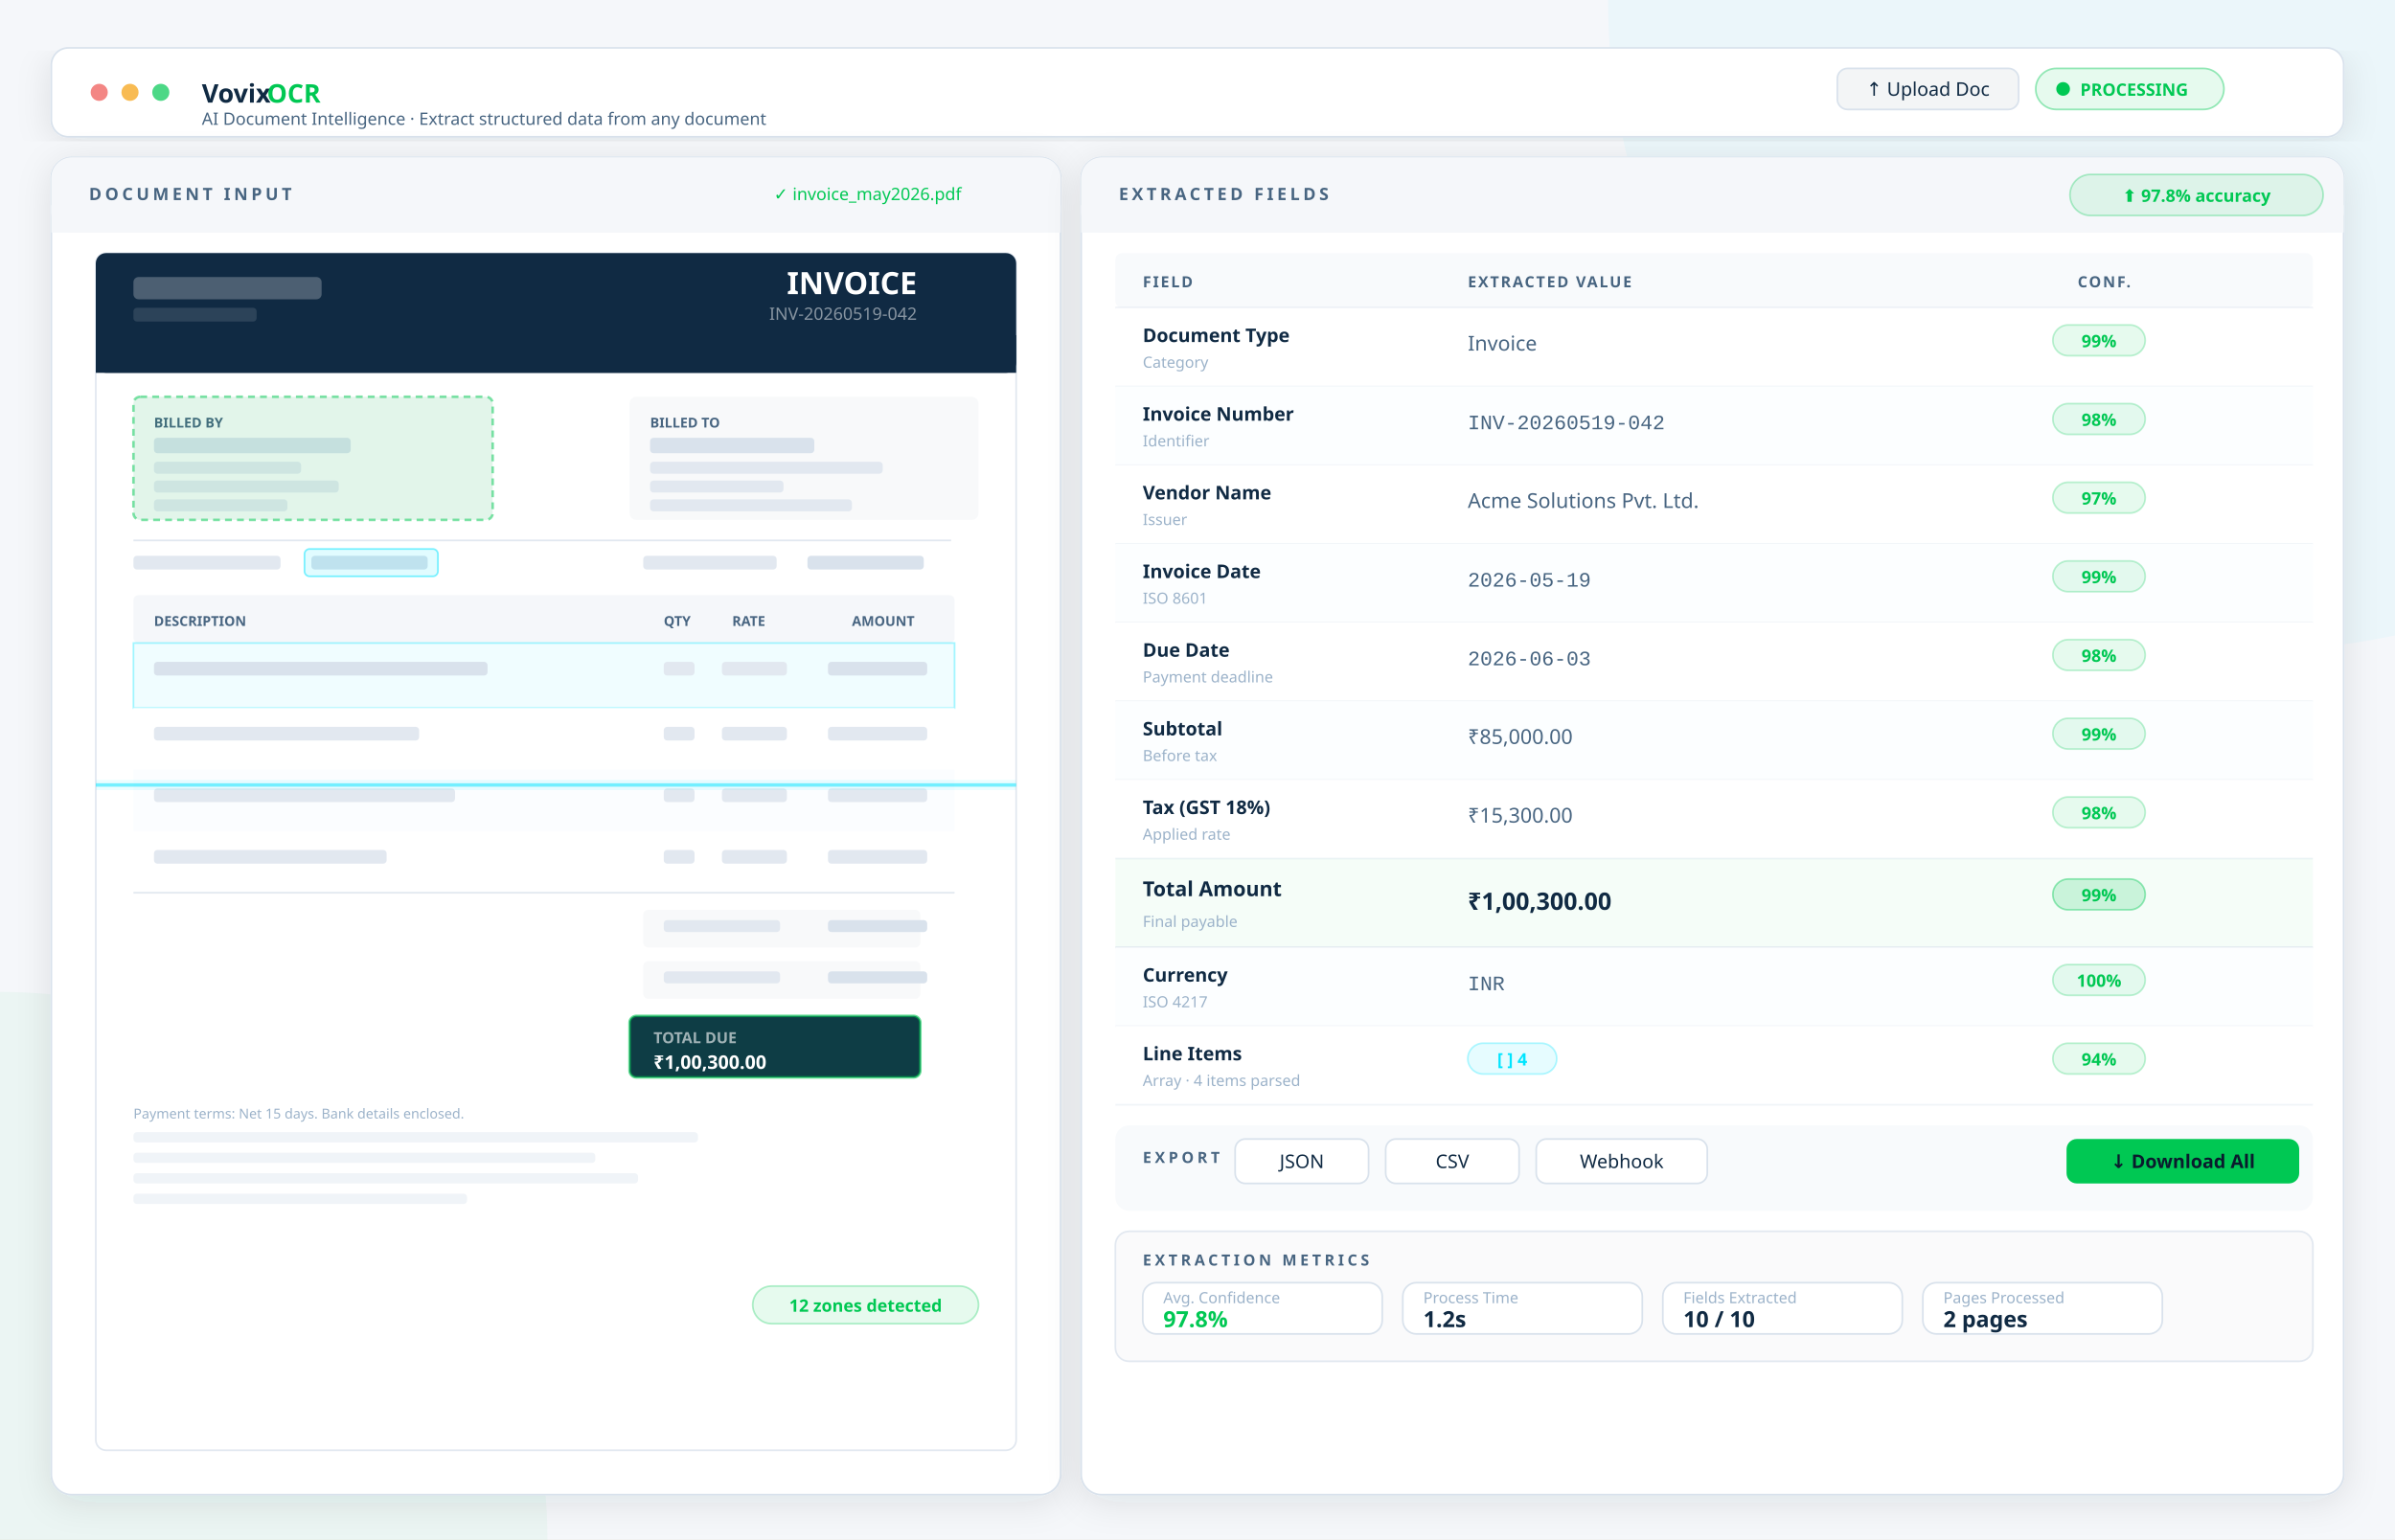
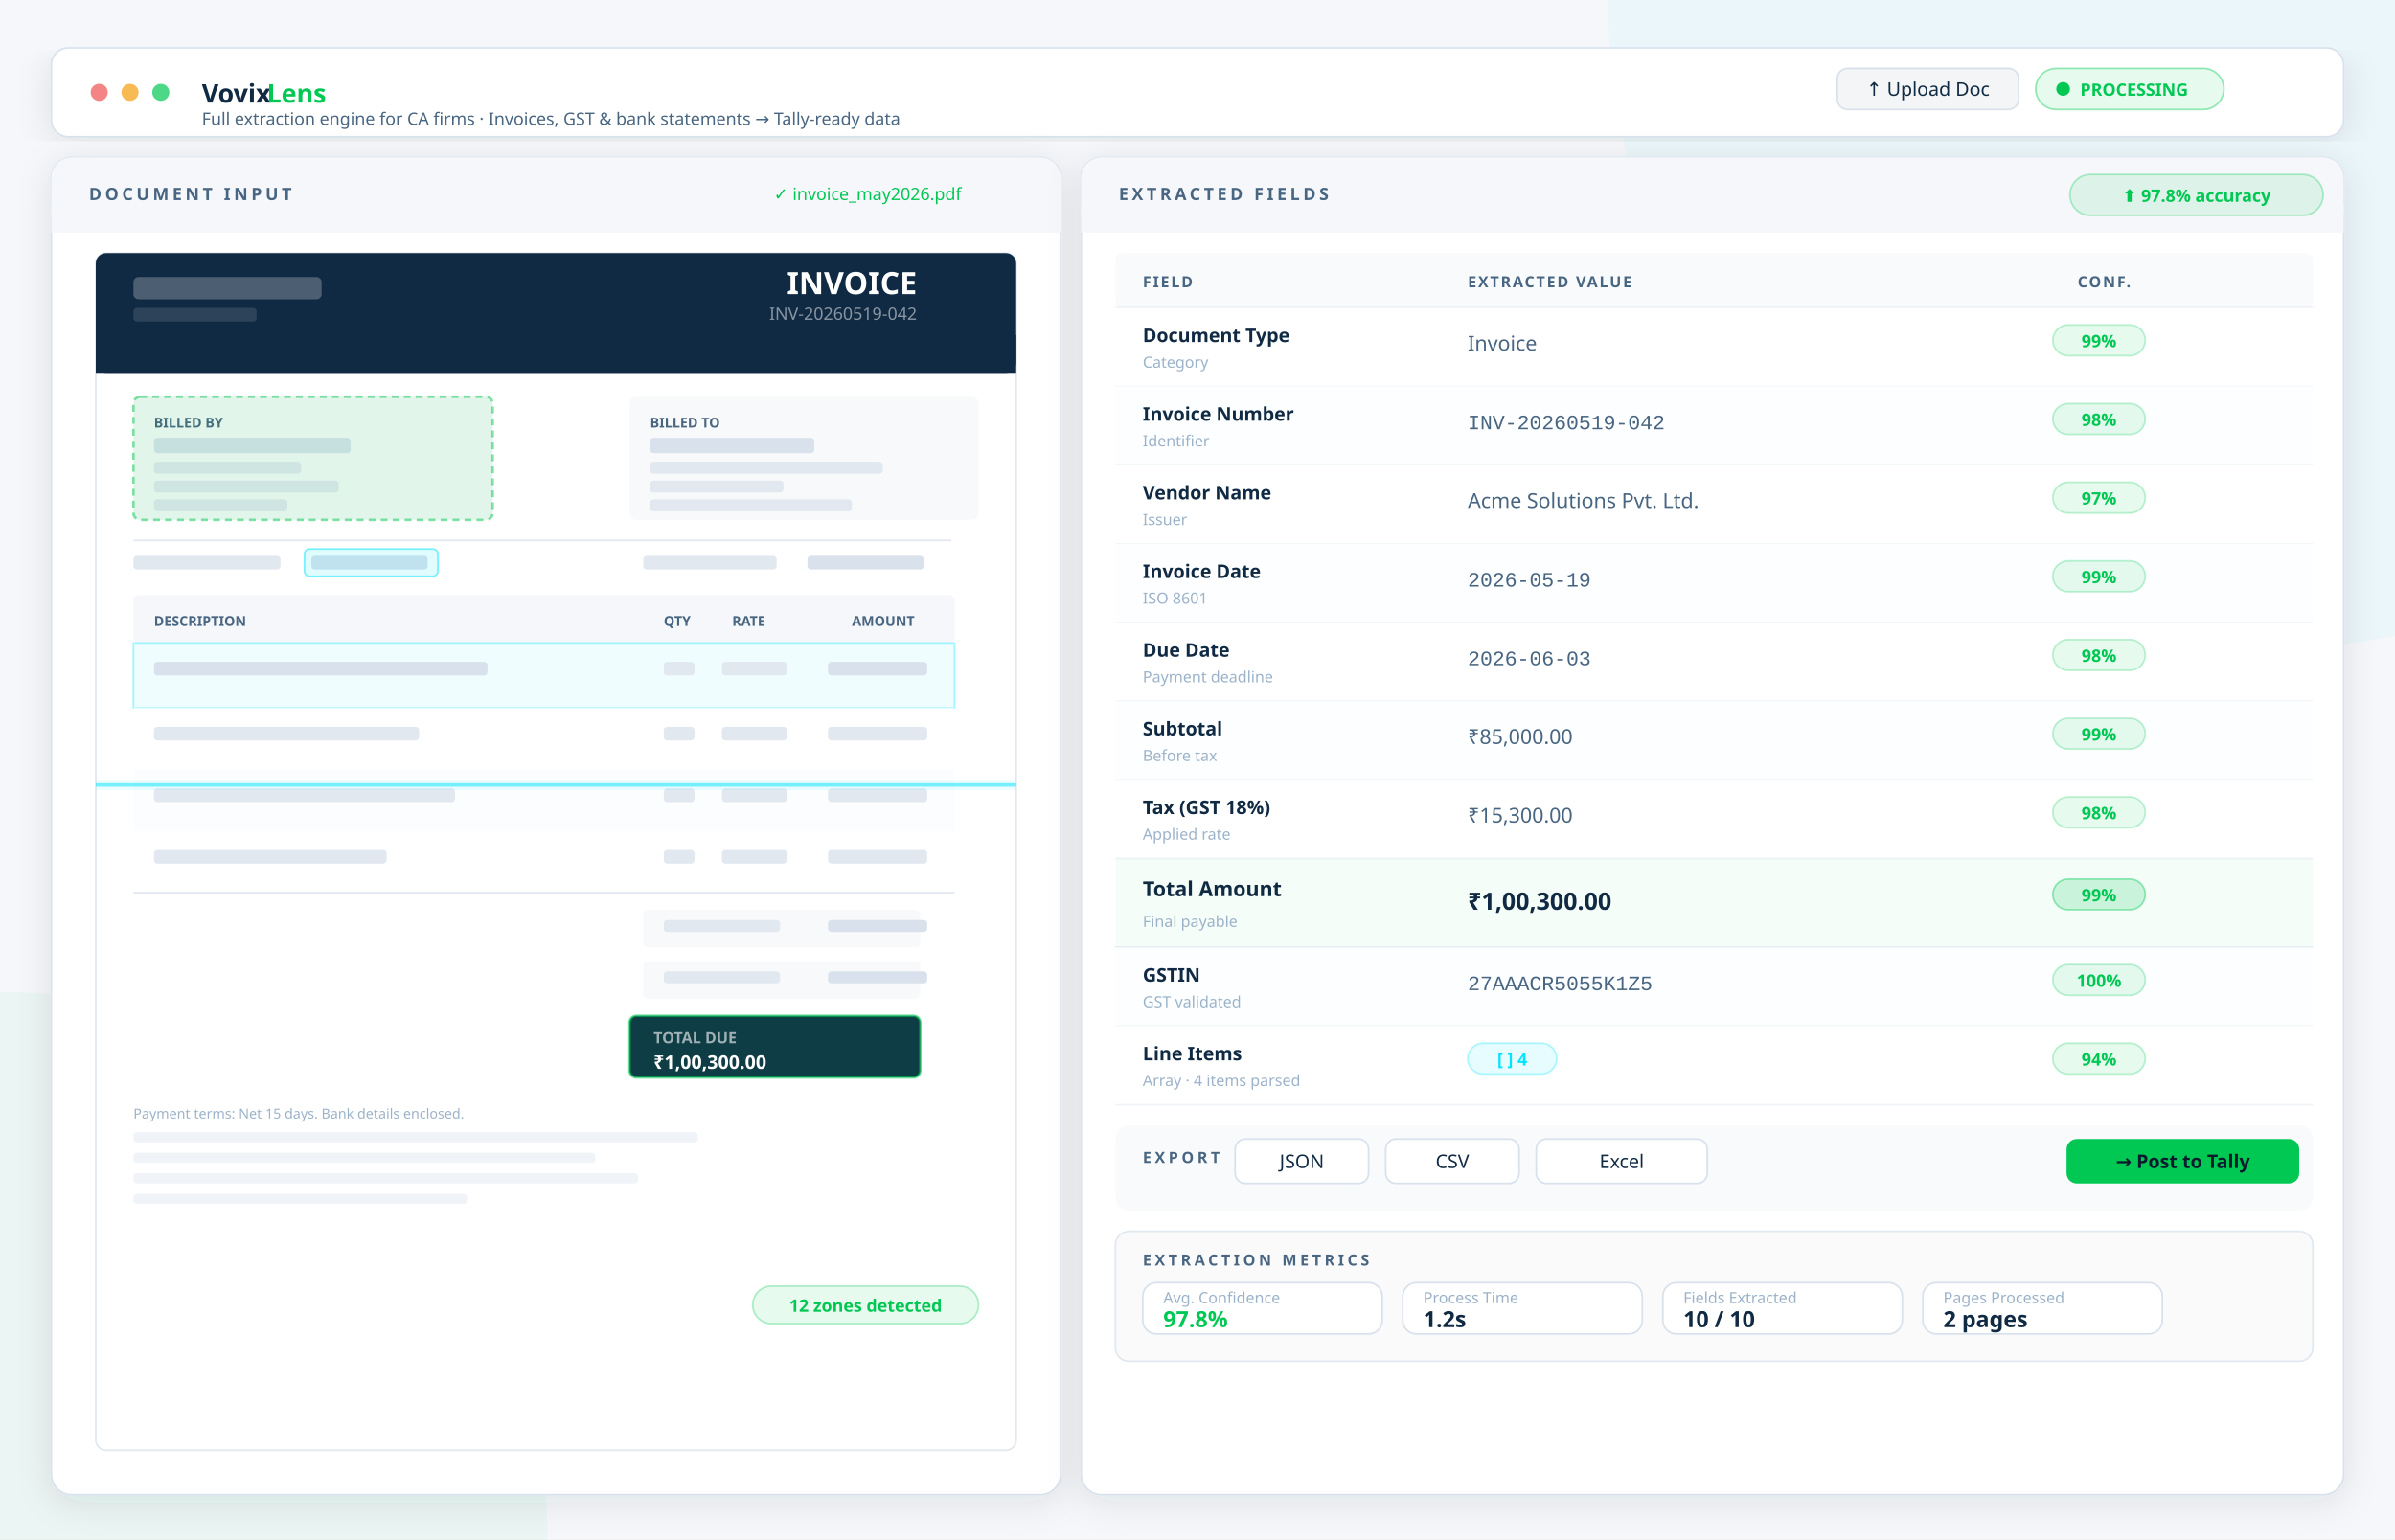
<svg xmlns="http://www.w3.org/2000/svg" viewBox="0 0 1400 900" width="1400" height="900">
  <defs>
    <filter id="cardshadow" x="-5%" y="-5%" width="110%" height="110%">
      <feDropShadow dx="0" dy="4" stdDeviation="10" flood-color="rgba(16,42,67,0.10)" />
    </filter>
  </defs>
  <rect width="1400" height="900" fill="#f5f7fa" />
  <circle cx="1320" cy="0" r="380" fill="rgba(0,229,255,0.04)" />
  <circle cx="0" cy="900" r="320" fill="rgba(0,200,83,0.04)" />
  <rect x="30" y="28" width="1340" height="52" rx="10" fill="white" stroke="#d9e2ec" stroke-width="1" filter="url(#cardshadow)" />
  <circle cx="58" cy="54" r="5" fill="#ef5350" fill-opacity="0.7" />
  <circle cx="76" cy="54" r="5" fill="#f59e0b" fill-opacity="0.7" />
  <circle cx="94" cy="54" r="5" fill="#00c853" fill-opacity="0.7" />
  <text x="118" y="60" font-size="15" font-weight="700" fill="#102a43" font-family="system-ui,sans-serif">Vovix</text>
-   <text x="156" y="60" font-size="15" font-weight="700" fill="#00c853" font-family="system-ui,sans-serif"> OCR</text>
-   <text x="118" y="73" font-size="10" fill="#486581" font-family="system-ui,sans-serif">AI Document Intelligence · Extract structured data from any document</text>
+   <text x="156" y="60" font-size="15" font-weight="700" fill="#00c853" font-family="system-ui,sans-serif"> Lens</text>
+   <text x="118" y="73" font-size="10" fill="#486581" font-family="system-ui,sans-serif">Full extraction engine for CA firms · Invoices, GST &amp; bank statements → Tally-ready data</text>
  <rect x="1074" y="40" width="106" height="24" rx="6" fill="rgba(16,42,67,0.05)" stroke="#d9e2ec" stroke-width="1" />
  <text x="1127" y="56" font-size="11" fill="#102a43" text-anchor="middle" font-family="system-ui,sans-serif">↑ Upload Doc</text>
  <rect x="1190" y="40" width="110" height="24" rx="12" fill="rgba(0,200,83,0.1)" stroke="rgba(0,200,83,0.4)" stroke-width="1" />
  <circle cx="1206" cy="52" r="4" fill="#00c853" />
  <text x="1216" y="56" font-size="10" font-weight="700" fill="#00c853" font-family="system-ui,sans-serif">PROCESSING</text>
  <rect x="30" y="92" width="590" height="782" rx="12" fill="white" stroke="#d9e2ec" stroke-width="1" filter="url(#cardshadow)" />
  <rect x="30" y="92" width="590" height="44" rx="12" fill="#f5f7fa" />
  <rect x="30" y="120" width="590" height="16" fill="#f5f7fa" />
  <text x="52" y="117" font-size="10" font-weight="700" letter-spacing="2" fill="#486581" font-family="system-ui,sans-serif">DOCUMENT INPUT</text>
  <text x="562" y="117" font-size="10" fill="#00c853" text-anchor="end" font-family="system-ui,sans-serif">✓ invoice_may2026.pdf</text>
  <rect x="56" y="148" width="538" height="700" rx="6" fill="white" stroke="#e2e8f0" stroke-width="1" />
  <rect x="56" y="148" width="538" height="70" rx="6" fill="#102a43" />
  <rect x="56" y="196" width="538" height="22" fill="#102a43" />
  <rect x="78" y="162" width="110" height="13" rx="3" fill="rgba(255,255,255,0.25)" />
  <rect x="78" y="180" width="72" height="8" rx="2" fill="rgba(255,255,255,0.12)" />
  <text x="536" y="172" font-size="18" font-weight="700" fill="white" text-anchor="end" font-family="system-ui,sans-serif">INVOICE</text>
  <text x="536" y="187" font-size="10" fill="rgba(255,255,255,0.5)" text-anchor="end" font-family="system-ui,sans-serif">INV-20260519-042</text>
  <rect x="78" y="232" width="210" height="72" rx="4" fill="rgba(16,42,67,0.03)" />
  <text x="90" y="250" font-size="8" font-weight="700" fill="#486581" font-family="system-ui,sans-serif">BILLED BY</text>
  <rect x="90" y="256" width="115" height="9" rx="2" fill="#d9e2ec" />
  <rect x="90" y="270" width="86" height="7" rx="2" fill="#e2e8f0" />
  <rect x="90" y="281" width="108" height="7" rx="2" fill="#e2e8f0" />
  <rect x="90" y="292" width="78" height="7" rx="2" fill="#e2e8f0" />
  <rect x="78" y="232" width="210" height="72" rx="4" fill="rgba(0,200,83,0.09)" stroke="rgba(0,200,83,0.5)" stroke-width="1.5" stroke-dasharray="4,3" />
  <rect x="368" y="232" width="204" height="72" rx="4" fill="rgba(16,42,67,0.03)" />
  <text x="380" y="250" font-size="8" font-weight="700" fill="#486581" font-family="system-ui,sans-serif">BILLED TO</text>
  <rect x="380" y="256" width="96" height="9" rx="2" fill="#d9e2ec" />
  <rect x="380" y="270" width="136" height="7" rx="2" fill="#e2e8f0" />
  <rect x="380" y="281" width="78" height="7" rx="2" fill="#e2e8f0" />
  <rect x="380" y="292" width="118" height="7" rx="2" fill="#e2e8f0" />
  <line x1="78" y1="316" x2="556" y2="316" stroke="#e2e8f0" stroke-width="1" />
  <rect x="78" y="325" width="86" height="8" rx="2" fill="#e2e8f0" />
  <rect x="182" y="325" width="68" height="8" rx="2" fill="#d9e2ec" />
  <rect x="178" y="321" width="78" height="16" rx="3" fill="rgba(0,229,255,0.12)" stroke="rgba(0,229,255,0.5)" stroke-width="1" />
  <rect x="376" y="325" width="78" height="8" rx="2" fill="#e2e8f0" />
  <rect x="472" y="325" width="68" height="8" rx="2" fill="#d9e2ec" />
  <rect x="78" y="348" width="480" height="28" rx="3" fill="#f5f7fa" />
  <text x="90" y="366" font-size="8" font-weight="700" fill="#486581" font-family="system-ui,sans-serif">DESCRIPTION</text>
  <text x="388" y="366" font-size="8" font-weight="700" fill="#486581" font-family="system-ui,sans-serif">QTY</text>
  <text x="428" y="366" font-size="8" font-weight="700" fill="#486581" font-family="system-ui,sans-serif">RATE</text>
  <text x="498" y="366" font-size="8" font-weight="700" fill="#486581" font-family="system-ui,sans-serif">AMOUNT</text>
  <rect x="78" y="376" width="480" height="38" rx="0" fill="rgba(0,229,255,0.06)" stroke="rgba(0,229,255,0.35)" stroke-width="1" />
  <rect x="90" y="387" width="195" height="8" rx="2" fill="#d9e2ec" />
  <rect x="388" y="387" width="18" height="8" rx="2" fill="#e2e8f0" />
  <rect x="422" y="387" width="38" height="8" rx="2" fill="#e2e8f0" />
  <rect x="484" y="387" width="58" height="8" rx="2" fill="#d9e2ec" />
  <rect x="78" y="414" width="480" height="36" rx="0" fill="white" />
  <rect x="90" y="425" width="155" height="8" rx="2" fill="#e2e8f0" />
  <rect x="388" y="425" width="18" height="8" rx="2" fill="#e2e8f0" />
  <rect x="422" y="425" width="38" height="8" rx="2" fill="#e2e8f0" />
  <rect x="484" y="425" width="58" height="8" rx="2" fill="#e2e8f0" />
  <rect x="78" y="450" width="480" height="36" rx="0" fill="#fbfdff" />
  <rect x="90" y="461" width="176" height="8" rx="2" fill="#e2e8f0" />
  <rect x="388" y="461" width="18" height="8" rx="2" fill="#e2e8f0" />
  <rect x="422" y="461" width="38" height="8" rx="2" fill="#e2e8f0" />
  <rect x="484" y="461" width="58" height="8" rx="2" fill="#e2e8f0" />
  <rect x="78" y="486" width="480" height="36" rx="0" fill="white" />
  <rect x="90" y="497" width="136" height="8" rx="2" fill="#e2e8f0" />
  <rect x="388" y="497" width="18" height="8" rx="2" fill="#e2e8f0" />
  <rect x="422" y="497" width="38" height="8" rx="2" fill="#e2e8f0" />
  <rect x="484" y="497" width="58" height="8" rx="2" fill="#e2e8f0" />
  <rect x="56" y="456" width="538" height="6" fill="rgba(0,229,255,0.08)" />
  <rect x="56" y="458" width="538" height="2" fill="rgba(0,229,255,0.5)" />
  <line x1="78" y1="522" x2="558" y2="522" stroke="#e2e8f0" stroke-width="1" />
  <rect x="376" y="532" width="162" height="22" rx="3" fill="rgba(16,42,67,0.03)" />
  <rect x="388" y="538" width="68" height="7" rx="2" fill="#e2e8f0" />
  <rect x="484" y="538" width="58" height="7" rx="2" fill="#d9e2ec" />
  <rect x="376" y="562" width="162" height="22" rx="3" fill="rgba(16,42,67,0.03)" />
  <rect x="388" y="568" width="68" height="7" rx="2" fill="#e2e8f0" />
  <rect x="484" y="568" width="58" height="7" rx="2" fill="#d9e2ec" />
  <rect x="368" y="594" width="170" height="36" rx="4" fill="#102a43" />
  <rect x="368" y="594" width="170" height="36" rx="4" fill="rgba(0,200,83,0.12)" stroke="rgba(0,200,83,0.6)" stroke-width="1.5" />
  <text x="382" y="610" font-size="9" font-weight="700" fill="rgba(255,255,255,0.6)" font-family="system-ui,sans-serif">TOTAL DUE</text>
  <text x="382" y="625" font-size="11" font-weight="700" fill="white" font-family="system-ui,sans-serif">₹1,00,300.00</text>
  <text x="78" y="654" font-size="8" fill="#9bb2c9" font-family="system-ui,sans-serif">Payment terms: Net 15 days. Bank details enclosed.</text>
  <rect x="78" y="662" width="330" height="6" rx="2" fill="#f0f4f8" />
  <rect x="78" y="674" width="270" height="6" rx="2" fill="#f0f4f8" />
  <rect x="78" y="686" width="295" height="6" rx="2" fill="#f0f4f8" />
  <rect x="78" y="698" width="195" height="6" rx="2" fill="#f0f4f8" />
  <rect x="440" y="752" width="132" height="22" rx="11" fill="rgba(0,200,83,0.1)" stroke="rgba(0,200,83,0.3)" stroke-width="1" />
  <text x="506" y="767" font-size="10" font-weight="600" fill="#00c853" text-anchor="middle" font-family="system-ui,sans-serif">12 zones detected</text>
  <rect x="632" y="92" width="738" height="782" rx="12" fill="white" stroke="#d9e2ec" stroke-width="1" filter="url(#cardshadow)" />
  <rect x="632" y="92" width="738" height="44" rx="12" fill="#f5f7fa" />
  <rect x="632" y="120" width="738" height="16" fill="#f5f7fa" />
  <text x="654" y="117" font-size="10" font-weight="700" letter-spacing="2" fill="#486581" font-family="system-ui,sans-serif">EXTRACTED FIELDS</text>
  <rect x="1210" y="102" width="148" height="24" rx="12" fill="rgba(0,200,83,0.1)" stroke="rgba(0,200,83,0.3)" stroke-width="1" />
  <text x="1284" y="118" font-size="10" font-weight="700" fill="#00c853" text-anchor="middle" font-family="system-ui,sans-serif">⬆ 97.8% accuracy</text>
  <rect x="652" y="148" width="700" height="32" rx="4" fill="#f8fafc" />
  <text x="668" y="168" font-size="9" font-weight="700" letter-spacing="1" fill="#486581" font-family="system-ui,sans-serif">FIELD</text>
  <text x="858" y="168" font-size="9" font-weight="700" letter-spacing="1" fill="#486581" font-family="system-ui,sans-serif">EXTRACTED VALUE</text>
  <text x="1230" y="168" font-size="9" font-weight="700" letter-spacing="1" fill="#486581" text-anchor="middle" font-family="system-ui,sans-serif">CONF.</text>
  <line x1="652" y1="180" x2="1352" y2="180" stroke="#e2e8f0" stroke-width="1" />
  <rect x="652" y="180" width="700" height="46" fill="white" />
  <text x="668" y="200" font-size="11" font-weight="600" fill="#102a43" font-family="system-ui,sans-serif">Document Type</text>
  <text x="668" y="215" font-size="9" fill="#9bb2c9" font-family="system-ui,sans-serif">Category</text>
  <text x="858" y="205" font-size="12" fill="#486581" font-family="system-ui,sans-serif">Invoice</text>
  <rect x="1200" y="190" width="54" height="18" rx="9" fill="rgba(0,200,83,0.1)" stroke="rgba(0,200,83,0.25)" stroke-width="1" />
  <text x="1227" y="203" font-size="10" font-weight="700" fill="#00c853" text-anchor="middle" font-family="system-ui,sans-serif">99%</text>
  <line x1="652" y1="226" x2="1352" y2="226" stroke="#f0f4f8" stroke-width="1" />
  <rect x="652" y="226" width="700" height="46" fill="#fcfeff" />
  <text x="668" y="246" font-size="11" font-weight="600" fill="#102a43" font-family="system-ui,sans-serif">Invoice Number</text>
  <text x="668" y="261" font-size="9" fill="#9bb2c9" font-family="system-ui,sans-serif">Identifier</text>
  <text x="858" y="251" font-size="12" fill="#486581" font-family="'Courier New',monospace">INV-20260519-042</text>
  <rect x="1200" y="236" width="54" height="18" rx="9" fill="rgba(0,200,83,0.1)" stroke="rgba(0,200,83,0.25)" stroke-width="1" />
  <text x="1227" y="249" font-size="10" font-weight="700" fill="#00c853" text-anchor="middle" font-family="system-ui,sans-serif">98%</text>
  <line x1="652" y1="272" x2="1352" y2="272" stroke="#f0f4f8" stroke-width="1" />
  <rect x="652" y="272" width="700" height="46" fill="white" />
  <text x="668" y="292" font-size="11" font-weight="600" fill="#102a43" font-family="system-ui,sans-serif">Vendor Name</text>
  <text x="668" y="307" font-size="9" fill="#9bb2c9" font-family="system-ui,sans-serif">Issuer</text>
  <text x="858" y="297" font-size="12" fill="#486581" font-family="system-ui,sans-serif">Acme Solutions Pvt. Ltd.</text>
  <rect x="1200" y="282" width="54" height="18" rx="9" fill="rgba(0,200,83,0.1)" stroke="rgba(0,200,83,0.25)" stroke-width="1" />
  <text x="1227" y="295" font-size="10" font-weight="700" fill="#00c853" text-anchor="middle" font-family="system-ui,sans-serif">97%</text>
  <line x1="652" y1="318" x2="1352" y2="318" stroke="#f0f4f8" stroke-width="1" />
  <rect x="652" y="318" width="700" height="46" fill="#fcfeff" />
  <text x="668" y="338" font-size="11" font-weight="600" fill="#102a43" font-family="system-ui,sans-serif">Invoice Date</text>
  <text x="668" y="353" font-size="9" fill="#9bb2c9" font-family="system-ui,sans-serif">ISO 8601</text>
  <text x="858" y="343" font-size="12" fill="#486581" font-family="'Courier New',monospace">2026-05-19</text>
  <rect x="1200" y="328" width="54" height="18" rx="9" fill="rgba(0,200,83,0.1)" stroke="rgba(0,200,83,0.25)" stroke-width="1" />
  <text x="1227" y="341" font-size="10" font-weight="700" fill="#00c853" text-anchor="middle" font-family="system-ui,sans-serif">99%</text>
  <line x1="652" y1="364" x2="1352" y2="364" stroke="#f0f4f8" stroke-width="1" />
  <rect x="652" y="364" width="700" height="46" fill="white" />
  <text x="668" y="384" font-size="11" font-weight="600" fill="#102a43" font-family="system-ui,sans-serif">Due Date</text>
  <text x="668" y="399" font-size="9" fill="#9bb2c9" font-family="system-ui,sans-serif">Payment deadline</text>
  <text x="858" y="389" font-size="12" fill="#486581" font-family="'Courier New',monospace">2026-06-03</text>
  <rect x="1200" y="374" width="54" height="18" rx="9" fill="rgba(0,200,83,0.1)" stroke="rgba(0,200,83,0.25)" stroke-width="1" />
  <text x="1227" y="387" font-size="10" font-weight="700" fill="#00c853" text-anchor="middle" font-family="system-ui,sans-serif">98%</text>
  <line x1="652" y1="410" x2="1352" y2="410" stroke="#f0f4f8" stroke-width="1" />
  <rect x="652" y="410" width="700" height="46" fill="#fcfeff" />
  <text x="668" y="430" font-size="11" font-weight="600" fill="#102a43" font-family="system-ui,sans-serif">Subtotal</text>
  <text x="668" y="445" font-size="9" fill="#9bb2c9" font-family="system-ui,sans-serif">Before tax</text>
  <text x="858" y="435" font-size="12" fill="#486581" font-family="system-ui,sans-serif">₹85,000.00</text>
  <rect x="1200" y="420" width="54" height="18" rx="9" fill="rgba(0,200,83,0.1)" stroke="rgba(0,200,83,0.25)" stroke-width="1" />
  <text x="1227" y="433" font-size="10" font-weight="700" fill="#00c853" text-anchor="middle" font-family="system-ui,sans-serif">99%</text>
  <line x1="652" y1="456" x2="1352" y2="456" stroke="#f0f4f8" stroke-width="1" />
  <rect x="652" y="456" width="700" height="46" fill="white" />
  <text x="668" y="476" font-size="11" font-weight="600" fill="#102a43" font-family="system-ui,sans-serif">Tax (GST 18%)</text>
  <text x="668" y="491" font-size="9" fill="#9bb2c9" font-family="system-ui,sans-serif">Applied rate</text>
  <text x="858" y="481" font-size="12" fill="#486581" font-family="system-ui,sans-serif">₹15,300.00</text>
  <rect x="1200" y="466" width="54" height="18" rx="9" fill="rgba(0,200,83,0.1)" stroke="rgba(0,200,83,0.25)" stroke-width="1" />
  <text x="1227" y="479" font-size="10" font-weight="700" fill="#00c853" text-anchor="middle" font-family="system-ui,sans-serif">98%</text>
  <line x1="652" y1="502" x2="1352" y2="502" stroke="#f0f4f8" stroke-width="1" />
  <rect x="652" y="502" width="700" height="52" fill="rgba(0,200,83,0.04)" />
  <text x="668" y="524" font-size="12" font-weight="700" fill="#102a43" font-family="system-ui,sans-serif">Total Amount</text>
  <text x="668" y="542" font-size="9" fill="#9bb2c9" font-family="system-ui,sans-serif">Final payable</text>
  <text x="858" y="532" font-size="14" font-weight="700" fill="#102a43" font-family="system-ui,sans-serif">₹1,00,300.00</text>
  <rect x="1200" y="514" width="54" height="18" rx="9" fill="rgba(0,200,83,0.18)" stroke="rgba(0,200,83,0.4)" stroke-width="1" />
  <text x="1227" y="527" font-size="10" font-weight="700" fill="#00c853" text-anchor="middle" font-family="system-ui,sans-serif">99%</text>
  <line x1="652" y1="554" x2="1352" y2="554" stroke="#d9e2ec" stroke-width="1" />
  <rect x="652" y="554" width="700" height="46" fill="#fcfeff" />
-   <text x="668" y="574" font-size="11" font-weight="600" fill="#102a43" font-family="system-ui,sans-serif">Currency</text>
-   <text x="668" y="589" font-size="9" fill="#9bb2c9" font-family="system-ui,sans-serif">ISO 4217</text>
-   <text x="858" y="579" font-size="12" fill="#486581" font-family="'Courier New',monospace">INR</text>
+   <text x="668" y="574" font-size="11" font-weight="600" fill="#102a43" font-family="system-ui,sans-serif">GSTIN</text>
+   <text x="668" y="589" font-size="9" fill="#9bb2c9" font-family="system-ui,sans-serif">GST validated</text>
+   <text x="858" y="579" font-size="12" fill="#486581" font-family="'Courier New',monospace">27AAACR5055K1Z5</text>
  <rect x="1200" y="564" width="54" height="18" rx="9" fill="rgba(0,200,83,0.1)" stroke="rgba(0,200,83,0.25)" stroke-width="1" />
  <text x="1227" y="577" font-size="10" font-weight="700" fill="#00c853" text-anchor="middle" font-family="system-ui,sans-serif">100%</text>
  <line x1="652" y1="600" x2="1352" y2="600" stroke="#f0f4f8" stroke-width="1" />
  <rect x="652" y="600" width="700" height="46" fill="white" />
  <text x="668" y="620" font-size="11" font-weight="600" fill="#102a43" font-family="system-ui,sans-serif">Line Items</text>
  <text x="668" y="635" font-size="9" fill="#9bb2c9" font-family="system-ui,sans-serif">Array · 4 items parsed</text>
  <rect x="858" y="610" width="52" height="18" rx="9" fill="rgba(0,229,255,0.1)" stroke="rgba(0,229,255,0.3)" stroke-width="1" />
  <text x="884" y="623" font-size="10" font-weight="700" fill="#00e5ff" text-anchor="middle" font-family="system-ui,sans-serif">[ ] 4</text>
  <rect x="1200" y="610" width="54" height="18" rx="9" fill="rgba(0,200,83,0.1)" stroke="rgba(0,200,83,0.25)" stroke-width="1" />
  <text x="1227" y="623" font-size="10" font-weight="700" fill="#00c853" text-anchor="middle" font-family="system-ui,sans-serif">94%</text>
  <line x1="652" y1="646" x2="1352" y2="646" stroke="#f0f4f8" stroke-width="1" />
  <rect x="652" y="658" width="700" height="50" rx="8" fill="#f8fafc" />
  <text x="668" y="680" font-size="9" font-weight="700" letter-spacing="2" fill="#486581" font-family="system-ui,sans-serif">EXPORT</text>
  <rect x="722" y="666" width="78" height="26" rx="6" fill="white" stroke="#d9e2ec" stroke-width="1" />
  <text x="761" y="683" font-size="11" fill="#102a43" text-anchor="middle" font-family="system-ui,sans-serif">JSON</text>
  <rect x="810" y="666" width="78" height="26" rx="6" fill="white" stroke="#d9e2ec" stroke-width="1" />
  <text x="849" y="683" font-size="11" fill="#102a43" text-anchor="middle" font-family="system-ui,sans-serif">CSV</text>
  <rect x="898" y="666" width="100" height="26" rx="6" fill="white" stroke="#d9e2ec" stroke-width="1" />
-   <text x="948" y="683" font-size="11" fill="#102a43" text-anchor="middle" font-family="system-ui,sans-serif">Webhook</text>
+   <text x="948" y="683" font-size="11" fill="#102a43" text-anchor="middle" font-family="system-ui,sans-serif">Excel</text>
  <rect x="1208" y="666" width="136" height="26" rx="6" fill="#00c853" />
-   <text x="1276" y="683" font-size="11" font-weight="700" fill="#0a1b2d" text-anchor="middle" font-family="system-ui,sans-serif">↓ Download All</text>
+   <text x="1276" y="683" font-size="11" font-weight="700" fill="#0a1b2d" text-anchor="middle" font-family="system-ui,sans-serif">→ Post to Tally</text>
  <rect x="652" y="720" width="700" height="76" rx="8" fill="rgba(16,42,67,0.02)" stroke="#e2e8f0" stroke-width="1" />
  <text x="668" y="740" font-size="9" font-weight="700" letter-spacing="2" fill="#486581" font-family="system-ui,sans-serif">EXTRACTION METRICS</text>
  <rect x="668" y="750" width="140" height="30" rx="8" fill="white" stroke="#d9e2ec" stroke-width="1" />
  <text x="680" y="762" font-size="9" fill="#9bb2c9" font-family="system-ui,sans-serif">Avg. Confidence</text>
  <text x="680" y="776" font-size="13" font-weight="700" fill="#00c853" font-family="system-ui,sans-serif">97.8%</text>
  <rect x="820" y="750" width="140" height="30" rx="8" fill="white" stroke="#d9e2ec" stroke-width="1" />
  <text x="832" y="762" font-size="9" fill="#9bb2c9" font-family="system-ui,sans-serif">Process Time</text>
  <text x="832" y="776" font-size="13" font-weight="700" fill="#102a43" font-family="system-ui,sans-serif">1.2s</text>
  <rect x="972" y="750" width="140" height="30" rx="8" fill="white" stroke="#d9e2ec" stroke-width="1" />
  <text x="984" y="762" font-size="9" fill="#9bb2c9" font-family="system-ui,sans-serif">Fields Extracted</text>
  <text x="984" y="776" font-size="13" font-weight="700" fill="#102a43" font-family="system-ui,sans-serif">10 / 10</text>
  <rect x="1124" y="750" width="140" height="30" rx="8" fill="white" stroke="#d9e2ec" stroke-width="1" />
  <text x="1136" y="762" font-size="9" fill="#9bb2c9" font-family="system-ui,sans-serif">Pages Processed</text>
  <text x="1136" y="776" font-size="13" font-weight="700" fill="#102a43" font-family="system-ui,sans-serif">2 pages</text>
</svg>
